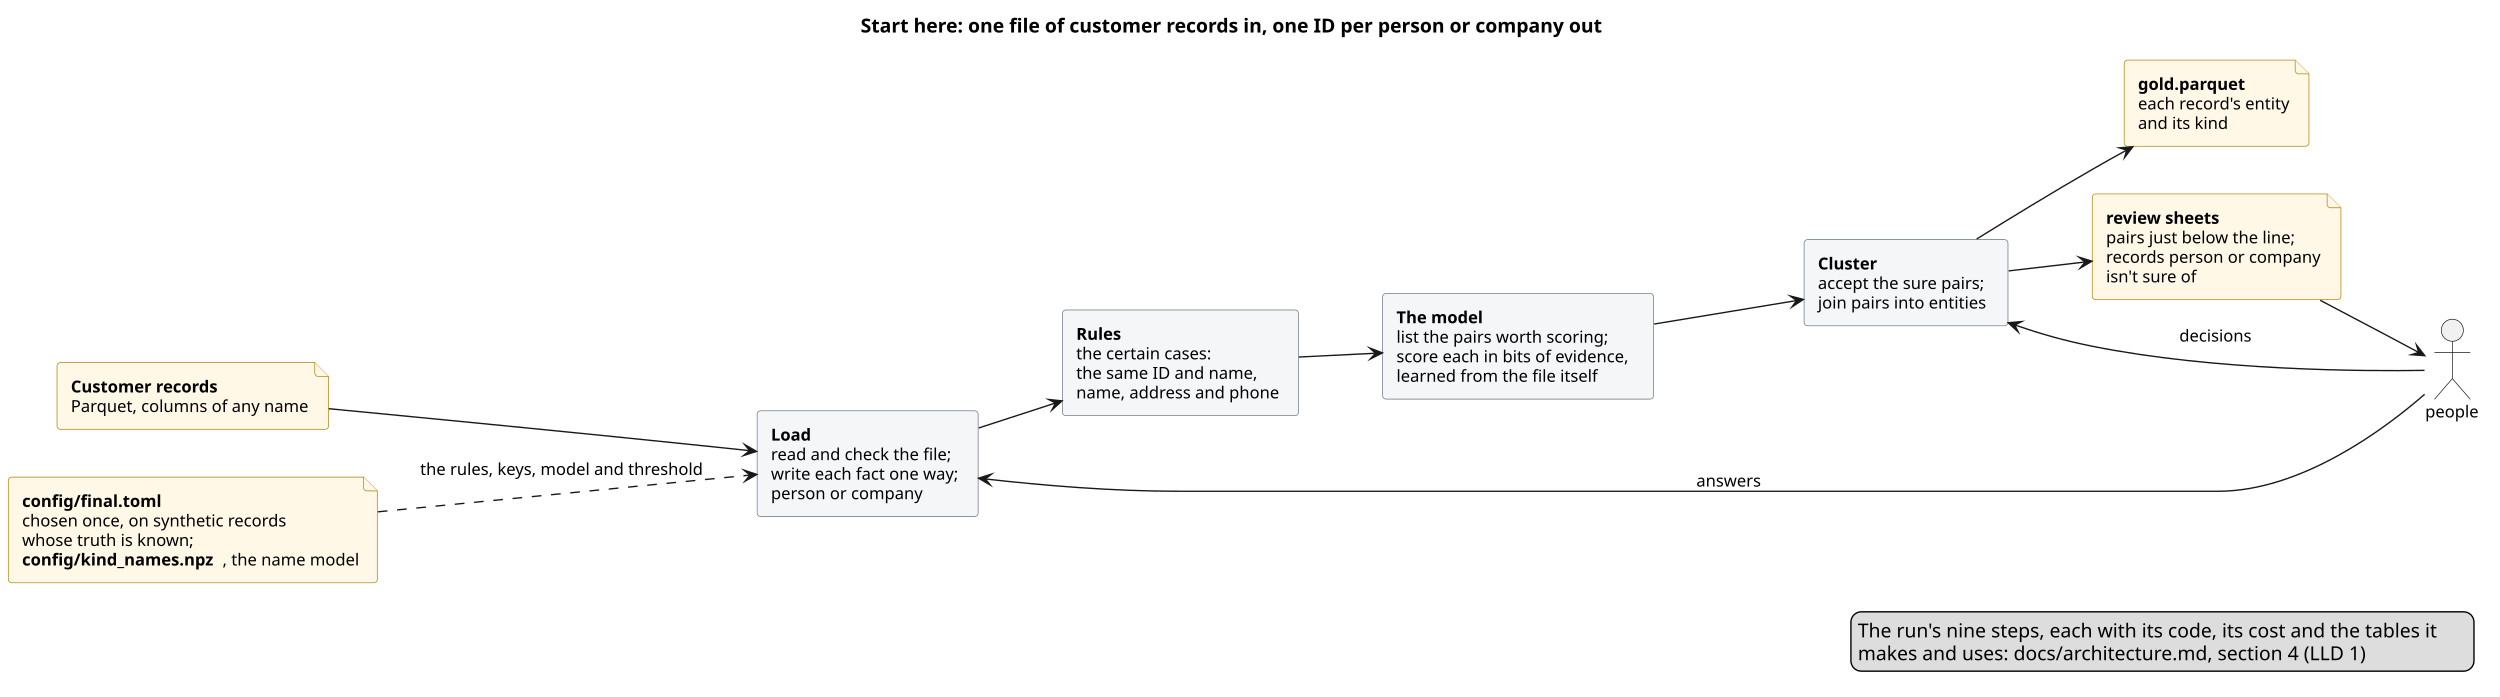
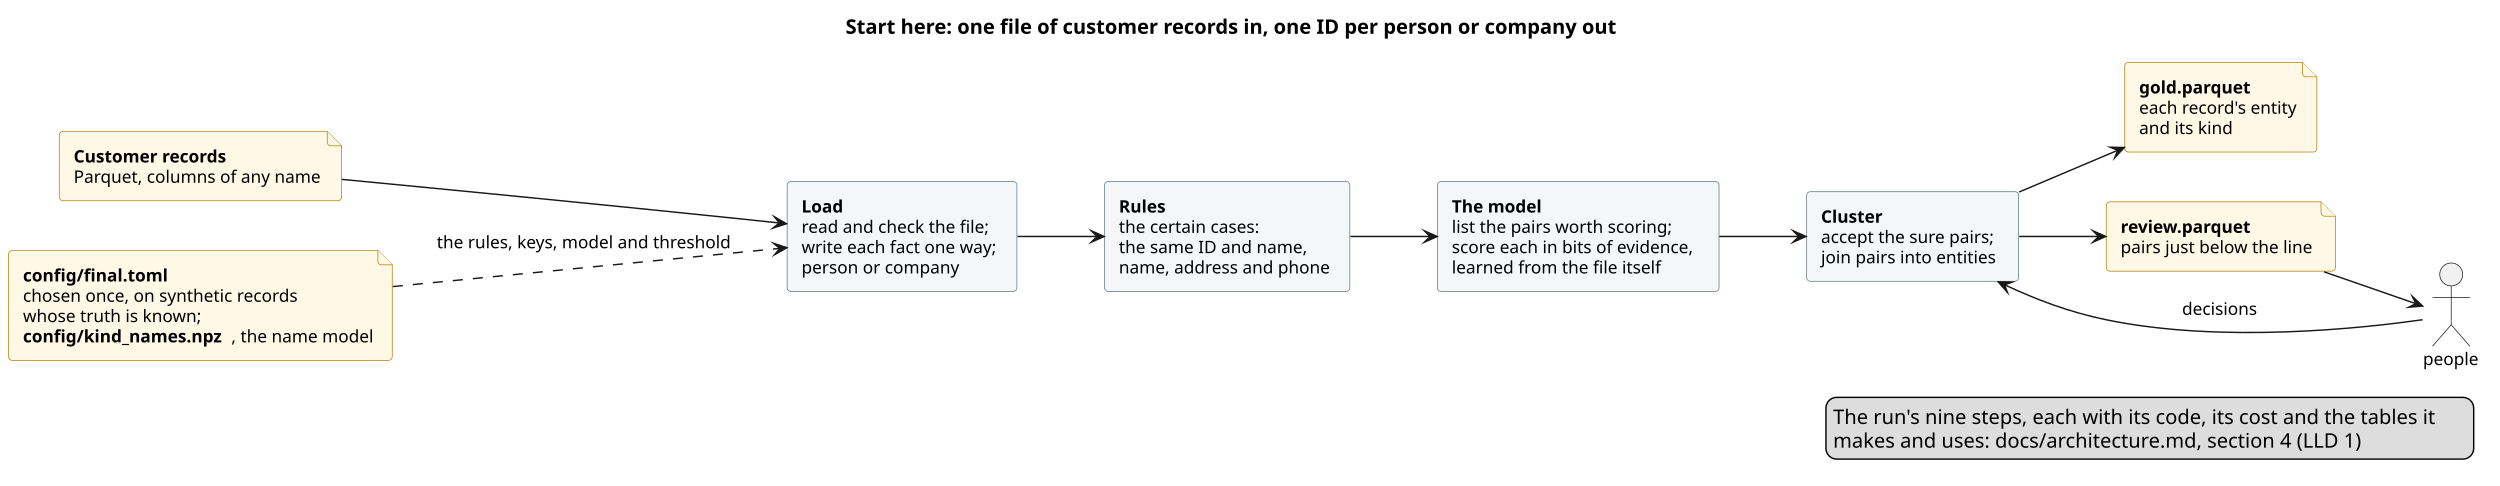
- <svg xmlns="http://www.w3.org/2000/svg" version="1.1" data-diagram-type="DESCRIPTION" style="width:1810px;height:504px;background:#FFFFFF;" width="1810px" height="504px" viewBox="0 0 1810 504" zoomAndPan="magnify" preserveAspectRatio="none" contentStyleType="text/css">
+ <svg xmlns="http://www.w3.org/2000/svg" version="1.1" data-diagram-type="DESCRIPTION" style="width:1741px;height:338px;background:#FFFFFF;" width="1741px" height="338px" viewBox="0 0 1741 338" zoomAndPan="magnify" preserveAspectRatio="none" contentStyleType="text/css">
  <defs />
  <g font-family="sans-serif" lengthAdjust="spacing">
    <g class="title" data-source-line="1">
-       <text x="623.092" y="23.535" fill="#000" font-size="14" textLength="556.972" font-weight="700">Start here: one file of customer records in, one ID per person or company out</text>
+       <text x="588.852" y="23.535" fill="#000" font-size="14" textLength="556.972" font-weight="700">Start here: one file of customer records in, one ID per person or company out</text>
    </g>
    <g class="entity" data-qualified-name="input" id="ent0001" data-source-line="13">
-       <path d="M41.27,265.048 L41.27,308.314 A2.5,2.5 0 0 0 43.77,310.814 L235.389,310.814 A2.5,2.5 0 0 0 237.889,308.314 L237.889,272.548 L227.889,262.548 L43.77,262.548 A2.5,2.5 0 0 0 41.27,265.048" style="stroke:#B07D00;stroke-width:0.5;" fill="#FFF8E6" />
-       <path d="M227.889,262.548 L227.889,270.048 A2.5,2.5 0 0 0 230.389,272.548 L237.889,272.548" style="stroke:#B07D00;stroke-width:0.5;" fill="#FFF8E6" />
-       <text x="51.27" y="284.15" fill="#000" font-size="12" textLength="110.549" font-weight="700">Customer records</text>
-       <text x="51.27" y="298.283" fill="#000" font-size="12" textLength="176.619">Parquet, columns of any name</text>
+       <path d="M41.27,94.058 L41.27,137.324 A2.5,2.5 0 0 0 43.77,139.824 L235.389,139.824 A2.5,2.5 0 0 0 237.889,137.324 L237.889,101.558 L227.889,91.558 L43.77,91.558 A2.5,2.5 0 0 0 41.27,94.058" style="stroke:#B07D00;stroke-width:0.5;" fill="#FFF8E6" />
+       <path d="M227.889,91.558 L227.889,99.058 A2.5,2.5 0 0 0 230.389,101.558 L237.889,101.558" style="stroke:#B07D00;stroke-width:0.5;" fill="#FFF8E6" />
+       <text x="51.27" y="113.16" fill="#000" font-size="12" textLength="110.549" font-weight="700">Customer records</text>
+       <text x="51.27" y="127.293" fill="#000" font-size="12" textLength="176.619">Parquet, columns of any name</text>
    </g>
    <g class="entity" data-qualified-name="load" id="ent0002" data-source-line="14">
-       <rect x="548.17" y="297.418" width="160.01" height="76.531" fill="#F4F6F8" style="stroke:#65717E;stroke-width:0.5;" rx="2.5" ry="2.5" />
-       <text x="558.17" y="319.02" fill="#000" font-size="12" textLength="29.648" font-weight="700">Load</text>
-       <text x="558.17" y="333.153" fill="#000" font-size="12" textLength="136.482">read and check the file;</text>
-       <text x="558.17" y="347.285" fill="#000" font-size="12" textLength="140.01">write each fact one way;</text>
-       <text x="558.17" y="361.418" fill="#000" font-size="12" textLength="112.576">person or company</text>
+       <rect x="548.17" y="126.428" width="160.01" height="76.531" fill="#F4F6F8" style="stroke:#65717E;stroke-width:0.5;" rx="2.5" ry="2.5" />
+       <text x="558.17" y="148.03" fill="#000" font-size="12" textLength="29.648" font-weight="700">Load</text>
+       <text x="558.17" y="162.163" fill="#000" font-size="12" textLength="136.482">read and check the file;</text>
+       <text x="558.17" y="176.295" fill="#000" font-size="12" textLength="140.01">write each fact one way;</text>
+       <text x="558.17" y="190.428" fill="#000" font-size="12" textLength="112.576">person or company</text>
    </g>
    <g class="entity" data-qualified-name="rules" id="ent0003" data-source-line="15">
-       <rect x="769.18" y="224.418" width="170.844" height="76.531" fill="#F4F6F8" style="stroke:#65717E;stroke-width:0.5;" rx="2.5" ry="2.5" />
-       <text x="779.18" y="246.02" fill="#000" font-size="12" textLength="33.879" font-weight="700">Rules</text>
-       <text x="779.18" y="260.153" fill="#000" font-size="12" textLength="101.479">the certain cases:</text>
-       <text x="779.18" y="274.285" fill="#000" font-size="12" textLength="134.273">the same ID and name,</text>
-       <text x="779.18" y="288.418" fill="#000" font-size="12" textLength="150.844">name, address and phone</text>
+       <rect x="769.18" y="126.428" width="170.844" height="76.531" fill="#F4F6F8" style="stroke:#65717E;stroke-width:0.5;" rx="2.5" ry="2.5" />
+       <text x="779.18" y="148.03" fill="#000" font-size="12" textLength="33.879" font-weight="700">Rules</text>
+       <text x="779.18" y="162.163" fill="#000" font-size="12" textLength="101.479">the certain cases:</text>
+       <text x="779.18" y="176.295" fill="#000" font-size="12" textLength="134.273">the same ID and name,</text>
+       <text x="779.18" y="190.428" fill="#000" font-size="12" textLength="150.844">name, address and phone</text>
    </g>
    <g class="entity" data-qualified-name="model" id="ent0004" data-source-line="16">
-       <rect x="1001.02" y="212.418" width="196.127" height="76.531" fill="#F4F6F8" style="stroke:#65717E;stroke-width:0.5;" rx="2.5" ry="2.5" />
-       <text x="1011.02" y="234.02" fill="#000" font-size="12" textLength="65.332" font-weight="700">The model</text>
-       <text x="1011.02" y="248.153" fill="#000" font-size="12" textLength="160.23">list the pairs worth scoring;</text>
-       <text x="1011.02" y="262.285" fill="#000" font-size="12" textLength="176.127">score each in bits of evidence,</text>
-       <text x="1011.02" y="276.418" fill="#000" font-size="12" textLength="151.758">learned from the file itself</text>
+       <rect x="1001.02" y="126.428" width="196.127" height="76.531" fill="#F4F6F8" style="stroke:#65717E;stroke-width:0.5;" rx="2.5" ry="2.5" />
+       <text x="1011.02" y="148.03" fill="#000" font-size="12" textLength="65.332" font-weight="700">The model</text>
+       <text x="1011.02" y="162.163" fill="#000" font-size="12" textLength="160.23">list the pairs worth scoring;</text>
+       <text x="1011.02" y="176.295" fill="#000" font-size="12" textLength="176.127">score each in bits of evidence,</text>
+       <text x="1011.02" y="190.428" fill="#000" font-size="12" textLength="151.758">learned from the file itself</text>
    </g>
    <g class="entity" data-qualified-name="cluster" id="ent0005" data-source-line="17">
-       <rect x="1306.15" y="173.488" width="147.629" height="62.398" fill="#F4F6F8" style="stroke:#65717E;stroke-width:0.5;" rx="2.5" ry="2.5" />
-       <text x="1316.15" y="195.09" fill="#000" font-size="12" textLength="44.467" font-weight="700">Cluster</text>
-       <text x="1316.15" y="209.223" fill="#000" font-size="12" textLength="125.291">accept the sure pairs;</text>
-       <text x="1316.15" y="223.355" fill="#000" font-size="12" textLength="127.629">join pairs into entities</text>
+       <rect x="1258.15" y="133.488" width="147.629" height="62.398" fill="#F4F6F8" style="stroke:#65717E;stroke-width:0.5;" rx="2.5" ry="2.5" />
+       <text x="1268.15" y="155.09" fill="#000" font-size="12" textLength="44.467" font-weight="700">Cluster</text>
+       <text x="1268.15" y="169.223" fill="#000" font-size="12" textLength="125.291">accept the sure pairs;</text>
+       <text x="1268.15" y="183.355" fill="#000" font-size="12" textLength="127.629">join pairs into entities</text>
    </g>
    <g class="entity" data-qualified-name="gold" id="ent0006" data-source-line="18">
-       <path d="M1537.91,45.988 L1537.91,103.387 A2.5,2.5 0 0 0 1540.41,105.887 L1669.199,105.887 A2.5,2.5 0 0 0 1671.699,103.387 L1671.699,53.488 L1661.699,43.488 L1540.41,43.488 A2.5,2.5 0 0 0 1537.91,45.988" style="stroke:#B07D00;stroke-width:0.5;" fill="#FFF8E6" />
-       <path d="M1661.699,43.488 L1661.699,50.988 A2.5,2.5 0 0 0 1664.199,53.488 L1671.699,53.488" style="stroke:#B07D00;stroke-width:0.5;" fill="#FFF8E6" />
-       <text x="1547.91" y="65.09" fill="#000" font-size="12" textLength="78.586" font-weight="700">gold.parquet</text>
-       <text x="1547.91" y="79.223" fill="#000" font-size="12" textLength="113.789">each record's entity</text>
-       <text x="1547.91" y="93.355" fill="#000" font-size="12" textLength="68.777">and its kind</text>
+       <path d="M1479.67,45.988 L1479.67,103.387 A2.5,2.5 0 0 0 1482.17,105.887 L1610.959,105.887 A2.5,2.5 0 0 0 1613.459,103.387 L1613.459,53.488 L1603.459,43.488 L1482.17,43.488 A2.5,2.5 0 0 0 1479.67,45.988" style="stroke:#B07D00;stroke-width:0.5;" fill="#FFF8E6" />
+       <path d="M1603.459,43.488 L1603.459,50.988 A2.5,2.5 0 0 0 1605.959,53.488 L1613.459,53.488" style="stroke:#B07D00;stroke-width:0.5;" fill="#FFF8E6" />
+       <text x="1489.67" y="65.09" fill="#000" font-size="12" textLength="78.586" font-weight="700">gold.parquet</text>
+       <text x="1489.67" y="79.223" fill="#000" font-size="12" textLength="113.789">each record's entity</text>
+       <text x="1489.67" y="93.355" fill="#000" font-size="12" textLength="68.777">and its kind</text>
    </g>
    <g class="entity" data-qualified-name="sheets" id="ent0007" data-source-line="19">
-       <path d="M1514.78,142.918 L1514.78,214.45 A2.5,2.5 0 0 0 1517.28,216.95 L1692.346,216.95 A2.5,2.5 0 0 0 1694.846,214.45 L1694.846,150.418 L1684.846,140.418 L1517.28,140.418 A2.5,2.5 0 0 0 1514.78,142.918" style="stroke:#B07D00;stroke-width:0.5;" fill="#FFF8E6" />
-       <path d="M1684.846,140.418 L1684.846,147.918 A2.5,2.5 0 0 0 1687.346,150.418 L1694.846,150.418" style="stroke:#B07D00;stroke-width:0.5;" fill="#FFF8E6" />
-       <text x="1524.78" y="162.02" fill="#000" font-size="12" textLength="85.225" font-weight="700">review sheets</text>
-       <text x="1524.78" y="176.153" fill="#000" font-size="12" textLength="143.379">pairs just below the line;</text>
-       <text x="1524.78" y="190.285" fill="#000" font-size="12" textLength="160.066">records person or company</text>
-       <text x="1524.78" y="204.418" fill="#000" font-size="12" textLength="68.807">isn't sure of</text>
+       <path d="M1466.78,143.058 L1466.78,186.324 A2.5,2.5 0 0 0 1469.28,188.824 L1623.862,188.824 A2.5,2.5 0 0 0 1626.362,186.324 L1626.362,150.558 L1616.362,140.558 L1469.28,140.558 A2.5,2.5 0 0 0 1466.78,143.058" style="stroke:#B07D00;stroke-width:0.5;" fill="#FFF8E6" />
+       <path d="M1616.362,140.558 L1616.362,148.058 A2.5,2.5 0 0 0 1618.862,150.558 L1626.362,150.558" style="stroke:#B07D00;stroke-width:0.5;" fill="#FFF8E6" />
+       <text x="1476.78" y="162.16" fill="#000" font-size="12" textLength="92.045" font-weight="700">review.parquet</text>
+       <text x="1476.78" y="176.293" fill="#000" font-size="12" textLength="139.582">pairs just below the line</text>
    </g>
    <g class="entity" data-qualified-name="people" id="ent0008" data-source-line="20">
-       <ellipse cx="1775.498" cy="239.118" rx="8" ry="8" fill="#F1F1F1" style="stroke:#181818;stroke-width:0.5;" />
-       <path d="M1775.498,247.118 L1775.498,274.118 M1762.498,255.118 L1788.498,255.118 M1775.498,274.118 L1762.498,289.118 M1775.498,274.118 L1788.498,289.118" style="stroke:#181818;stroke-width:0.5;" fill="none" />
-       <text x="1755.84" y="302.22" fill="#000" font-size="12" textLength="39.316">people</text>
+       <ellipse cx="1707.018" cy="191.128" rx="8" ry="8" fill="#F1F1F1" style="stroke:#181818;stroke-width:0.5;" />
+       <path d="M1707.018,199.128 L1707.018,226.128 M1694.018,207.128 L1720.018,207.128 M1707.018,226.128 L1694.018,241.128 M1707.018,226.128 L1720.018,241.128" style="stroke:#181818;stroke-width:0.5;" fill="none" />
+       <text x="1687.36" y="254.23" fill="#000" font-size="12" textLength="39.316">people</text>
    </g>
    <g class="entity" data-qualified-name="config" id="ent0009" data-source-line="21">
-       <path d="M6,347.918 L6,419.45 A2.5,2.5 0 0 0 8.5,421.95 L270.666,421.95 A2.5,2.5 0 0 0 273.166,419.45 L273.166,355.418 L263.166,345.418 L8.5,345.418 A2.5,2.5 0 0 0 6,347.918" style="stroke:#B07D00;stroke-width:0.5;" fill="#FFF8E6" />
-       <path d="M263.166,345.418 L263.166,352.918 A2.5,2.5 0 0 0 265.666,355.418 L273.166,355.418" style="stroke:#B07D00;stroke-width:0.5;" fill="#FFF8E6" />
-       <text x="16" y="367.02" fill="#000" font-size="12" textLength="104.256" font-weight="700">config/final.toml</text>
-       <text x="16" y="381.153" fill="#000" font-size="12" textLength="198.92">chosen once, on synthetic records</text>
-       <text x="16" y="395.285" fill="#000" font-size="12" textLength="128.947">whose truth is known;</text>
-       <text x="16" y="409.418" fill="#000" font-size="12" textLength="145.113" font-weight="700">config/kind_names.npz</text>
-       <text x="161.113" y="409.418" fill="#000" font-size="12" textLength="102.053">, the name model</text>
+       <path d="M6,176.928 L6,248.46 A2.5,2.5 0 0 0 8.5,250.96 L270.666,250.96 A2.5,2.5 0 0 0 273.166,248.46 L273.166,184.428 L263.166,174.428 L8.5,174.428 A2.5,2.5 0 0 0 6,176.928" style="stroke:#B07D00;stroke-width:0.5;" fill="#FFF8E6" />
+       <path d="M263.166,174.428 L263.166,181.928 A2.5,2.5 0 0 0 265.666,184.428 L273.166,184.428" style="stroke:#B07D00;stroke-width:0.5;" fill="#FFF8E6" />
+       <text x="16" y="196.03" fill="#000" font-size="12" textLength="104.256" font-weight="700">config/final.toml</text>
+       <text x="16" y="210.163" fill="#000" font-size="12" textLength="198.92">chosen once, on synthetic records</text>
+       <text x="16" y="224.295" fill="#000" font-size="12" textLength="128.947">whose truth is known;</text>
+       <text x="16" y="238.428" fill="#000" font-size="12" textLength="145.113" font-weight="700">config/kind_names.npz</text>
+       <text x="161.113" y="238.428" fill="#000" font-size="12" textLength="102.053">, the name model</text>
    </g>
    <g class="link" data-entity-1="ent0001" data-entity-2="ent0002" id="lnk10" data-source-line="23" data-link-type="dependency">
-       <path d="M238.01,295.908 C314.28,303.208 423.01,313.778 518.17,323.678 C527.73,324.678 532.789,325.213 542.729,326.283" style="stroke:#181818;stroke-width:1;" fill="none" id="input-to-load" />
-       <polygon points="547.7,326.818,539.18,321.878,542.729,326.283,538.324,329.832,547.7,326.818" fill="#181818" style="stroke:#181818;stroke-width:1;stroke-linejoin:miter;stroke-miterlimit:10;" />
+       <path d="M238.01,124.918 C314.28,132.218 423.01,142.788 518.17,152.688 C527.73,153.688 532.789,154.223 542.729,155.293" style="stroke:#181818;stroke-width:1;" fill="none" id="input-to-load" />
+       <polygon points="547.7,155.828,539.18,150.888,542.729,155.293,538.324,158.842,547.7,155.828" fill="#181818" style="stroke:#181818;stroke-width:1;stroke-linejoin:miter;stroke-miterlimit:10;" />
    </g>
    <g class="link" data-entity-1="ent0002" data-entity-2="ent0003" id="lnk11" data-source-line="24" data-link-type="dependency">
-       <path d="M708.61,309.838 C728.16,303.488 744.395,298.206 764.185,291.766" style="stroke:#181818;stroke-width:1;" fill="none" id="load-to-rules" />
-       <polygon points="768.94,290.218,759.144,289.2,764.185,291.766,761.62,296.807,768.94,290.218" fill="#181818" style="stroke:#181818;stroke-width:1;stroke-linejoin:miter;stroke-miterlimit:10;" />
+       <path d="M708.61,164.688 C728.16,164.688 744.15,164.688 763.94,164.688" style="stroke:#181818;stroke-width:1;" fill="none" id="load-to-rules" />
+       <polygon points="768.94,164.688,759.94,160.688,763.94,164.688,759.94,168.688,768.94,164.688" fill="#181818" style="stroke:#181818;stroke-width:1;stroke-linejoin:miter;stroke-miterlimit:10;" />
    </g>
    <g class="link" data-entity-1="ent0003" data-entity-2="ent0004" id="lnk12" data-source-line="25" data-link-type="dependency">
-       <path d="M940.41,258.488 C959.94,257.518 975.866,256.735 995.876,255.745" style="stroke:#181818;stroke-width:1;" fill="none" id="rules-to-model" />
-       <polygon points="1000.87,255.498,991.683,251.948,995.876,255.745,992.079,259.938,1000.87,255.498" fill="#181818" style="stroke:#181818;stroke-width:1;stroke-linejoin:miter;stroke-miterlimit:10;" />
+       <path d="M940.41,164.688 C959.94,164.688 975.86,164.688 995.87,164.688" style="stroke:#181818;stroke-width:1;" fill="none" id="rules-to-model" />
+       <polygon points="1000.87,164.688,991.87,160.688,995.87,164.688,991.87,168.688,1000.87,164.688" fill="#181818" style="stroke:#181818;stroke-width:1;stroke-linejoin:miter;stroke-miterlimit:10;" />
    </g>
    <g class="link" data-entity-1="ent0004" data-entity-2="ent0005" id="lnk13" data-source-line="26" data-link-type="dependency">
-       <path d="M1197.62,234.598 C1233.12,228.738 1267.677,223.042 1300.717,217.592" style="stroke:#181818;stroke-width:1;" fill="none" id="model-to-cluster" />
-       <polygon points="1305.65,216.778,1296.119,214.296,1300.717,217.592,1297.421,222.19,1305.65,216.778" fill="#181818" style="stroke:#181818;stroke-width:1;stroke-linejoin:miter;stroke-miterlimit:10;" />
+       <path d="M1197.33,164.688 C1217.54,164.688 1233.51,164.688 1252.69,164.688" style="stroke:#181818;stroke-width:1;" fill="none" id="model-to-cluster" />
+       <polygon points="1257.69,164.688,1248.69,160.688,1252.69,164.688,1248.69,168.688,1257.69,164.688" fill="#181818" style="stroke:#181818;stroke-width:1;stroke-linejoin:miter;stroke-miterlimit:10;" />
    </g>
    <g class="link" data-entity-1="ent0005" data-entity-2="ent0006" id="lnk14" data-source-line="27" data-link-type="dependency">
-       <path d="M1431.08,173.058 C1456.04,157.548 1486.79,138.788 1514.78,122.678 C1524.21,117.248 1529.912,114.035 1539.782,108.645" style="stroke:#181818;stroke-width:1;" fill="none" id="cluster-to-gold" />
-       <polygon points="1544.17,106.248,1534.354,107.051,1539.782,108.645,1538.188,114.073,1544.17,106.248" fill="#181818" style="stroke:#181818;stroke-width:1;stroke-linejoin:miter;stroke-miterlimit:10;" />
+       <path d="M1406.13,133.718 C1429.91,123.648 1451.545,114.486 1474.785,104.656" style="stroke:#181818;stroke-width:1;" fill="none" id="cluster-to-gold" />
+       <polygon points="1479.39,102.708,1469.543,102.53,1474.785,104.656,1472.659,109.898,1479.39,102.708" fill="#181818" style="stroke:#181818;stroke-width:1;stroke-linejoin:miter;stroke-miterlimit:10;" />
    </g>
    <g class="link" data-entity-1="ent0005" data-entity-2="ent0007" id="lnk15" data-source-line="28" data-link-type="dependency">
-       <path d="M1454.24,196.128 C1473.52,193.888 1489.574,192.006 1509.594,189.676" style="stroke:#181818;stroke-width:1;" fill="none" id="cluster-to-sheets" />
-       <polygon points="1514.56,189.098,1505.158,186.166,1509.594,189.676,1506.083,194.112,1514.56,189.098" fill="#181818" style="stroke:#181818;stroke-width:1;stroke-linejoin:miter;stroke-miterlimit:10;" />
+       <path d="M1406.13,164.688 C1425.59,164.688 1441.69,164.688 1461.45,164.688" style="stroke:#181818;stroke-width:1;" fill="none" id="cluster-to-sheets" />
+       <polygon points="1466.45,164.688,1457.45,160.688,1461.45,164.688,1457.45,168.688,1466.45,164.688" fill="#181818" style="stroke:#181818;stroke-width:1;stroke-linejoin:miter;stroke-miterlimit:10;" />
    </g>
    <g class="link" data-entity-1="ent0007" data-entity-2="ent0008" id="lnk16" data-source-line="29" data-link-type="dependency">
-       <path d="M1679.81,217.408 C1695.04,225.418 1710.97,233.808 1725.84,241.678 C1735.66,246.878 1742.162,250.348 1751.162,255.168" style="stroke:#181818;stroke-width:1;" fill="none" id="sheets-to-people" />
-       <polygon points="1755.57,257.528,1749.525,249.753,1751.162,255.168,1745.748,256.805,1755.57,257.528" fill="#181818" style="stroke:#181818;stroke-width:1;stroke-linejoin:miter;stroke-miterlimit:10;" />
+       <path d="M1618.45,189.298 C1643.66,198.048 1665.296,205.559 1682.416,211.499" style="stroke:#181818;stroke-width:1;" fill="none" id="sheets-to-people" />
+       <polygon points="1687.14,213.138,1679.948,206.409,1682.416,211.499,1677.326,213.967,1687.14,213.138" fill="#181818" style="stroke:#181818;stroke-width:1;stroke-linejoin:miter;stroke-miterlimit:10;" />
    </g>
    <g class="link" data-entity-1="ent0008" data-entity-2="ent0005" id="lnk17" data-source-line="30" data-link-type="dependency">
-       <path d="M1755.37,268.148 C1712.06,268.848 1603.38,268.478 1514.78,250.678 C1494.66,246.638 1478.171,241.966 1458.691,235.306" style="stroke:#181818;stroke-width:1;" fill="none" id="people-to-cluster" />
-       <polygon points="1453.96,233.688,1461.182,240.385,1458.691,235.306,1463.77,232.815,1453.96,233.688" fill="#181818" style="stroke:#181818;stroke-width:1;stroke-linejoin:miter;stroke-miterlimit:10;" />
-       <text x="1577.81" y="247.28" fill="#000" font-size="12" textLength="54.375">decisions</text>
+       <path d="M1687.14,222.658 C1646.38,228.468 1547.31,239.398 1466.78,222.688 C1441.12,217.368 1418.862,208.979 1396.062,198.359" style="stroke:#181818;stroke-width:1;" fill="none" id="people-to-cluster" />
+       <polygon points="1391.53,196.248,1397.999,203.674,1396.062,198.359,1401.377,196.422,1391.53,196.248" fill="#181818" style="stroke:#181818;stroke-width:1;stroke-linejoin:miter;stroke-miterlimit:10;" />
+       <text x="1519.57" y="219.29" fill="#000" font-size="12" textLength="54.375">decisions</text>
    </g>
-     <g class="link" data-entity-1="ent0008" data-entity-2="ent0002" id="lnk18" data-source-line="31" data-link-type="dependency">
-       <path d="M1755.43,285.488 C1725.83,311.208 1665.93,355.678 1605.81,355.678 C853.6,355.678 853.6,355.678 853.6,355.678 C805.29,355.678 756.329,351.587 713.439,346.767" style="stroke:#181818;stroke-width:1;" fill="none" id="people-to-load" />
-       <polygon points="708.47,346.208,716.967,351.188,713.439,346.767,717.86,343.238,708.47,346.208" fill="#181818" style="stroke:#181818;stroke-width:1;stroke-linejoin:miter;stroke-miterlimit:10;" />
-       <text x="1228.15" y="352.28" fill="#000" font-size="12" textLength="47.15">answers</text>
+     <g class="link" data-entity-1="ent0009" data-entity-2="ent0002" id="lnk18" data-source-line="31" data-link-type="dependency">
+       <path d="M273.55,199.578 C361.48,190.898 468.834,180.309 543.014,172.989" style="stroke:#181818;stroke-width:1;stroke-dasharray:7,7;" fill="none" id="config-to-load" />
+       <polygon points="547.99,172.498,538.641,169.401,543.014,172.989,539.426,177.363,547.99,172.498" fill="#181818" style="stroke:#181818;stroke-width:1;stroke-linejoin:miter;stroke-miterlimit:10;" />
+       <text x="304.17" y="172.89" fill="#000" font-size="12" textLength="213.311">the rules, keys, model and threshold</text>
    </g>
-     <g class="link" data-entity-1="ent0009" data-entity-2="ent0002" id="lnk19" data-source-line="32" data-link-type="dependency">
-       <path d="M273.55,370.568 C361.48,361.888 468.834,351.299 543.014,343.979" style="stroke:#181818;stroke-width:1;stroke-dasharray:7,7;" fill="none" id="config-to-load" />
-       <polygon points="547.99,343.488,538.641,340.391,543.014,343.979,539.426,348.353,547.99,343.488" fill="#181818" style="stroke:#181818;stroke-width:1;stroke-linejoin:miter;stroke-miterlimit:10;" />
-       <text x="304.17" y="343.88" fill="#000" font-size="12" textLength="213.311">the rules, keys, model and threshold</text>
-     </g>
-     <g class="legend" data-source-line="34">
-       <rect x="1340.061" y="442.95" width="451.096" height="42.977" fill="#DDD" style="stroke:#000;stroke-width:1;" rx="7.5" ry="7.5" />
-       <text x="1345.061" y="461.485" fill="#000" font-size="14" textLength="441.096">The run's nine steps, each with its code, its cost and the tables it</text>
-       <text x="1345.061" y="477.973" fill="#000" font-size="14" textLength="387.085">makes and uses: docs/architecture.md, section 4 (LLD 1)</text>
+     <g class="legend" data-source-line="33">
+       <rect x="1271.581" y="276.73" width="451.096" height="42.977" fill="#DDD" style="stroke:#000;stroke-width:1;" rx="7.5" ry="7.5" />
+       <text x="1276.581" y="295.265" fill="#000" font-size="14" textLength="441.096">The run's nine steps, each with its code, its cost and the tables it</text>
+       <text x="1276.581" y="311.753" fill="#000" font-size="14" textLength="387.085">makes and uses: docs/architecture.md, section 4 (LLD 1)</text>
    </g>
  </g>
</svg>
